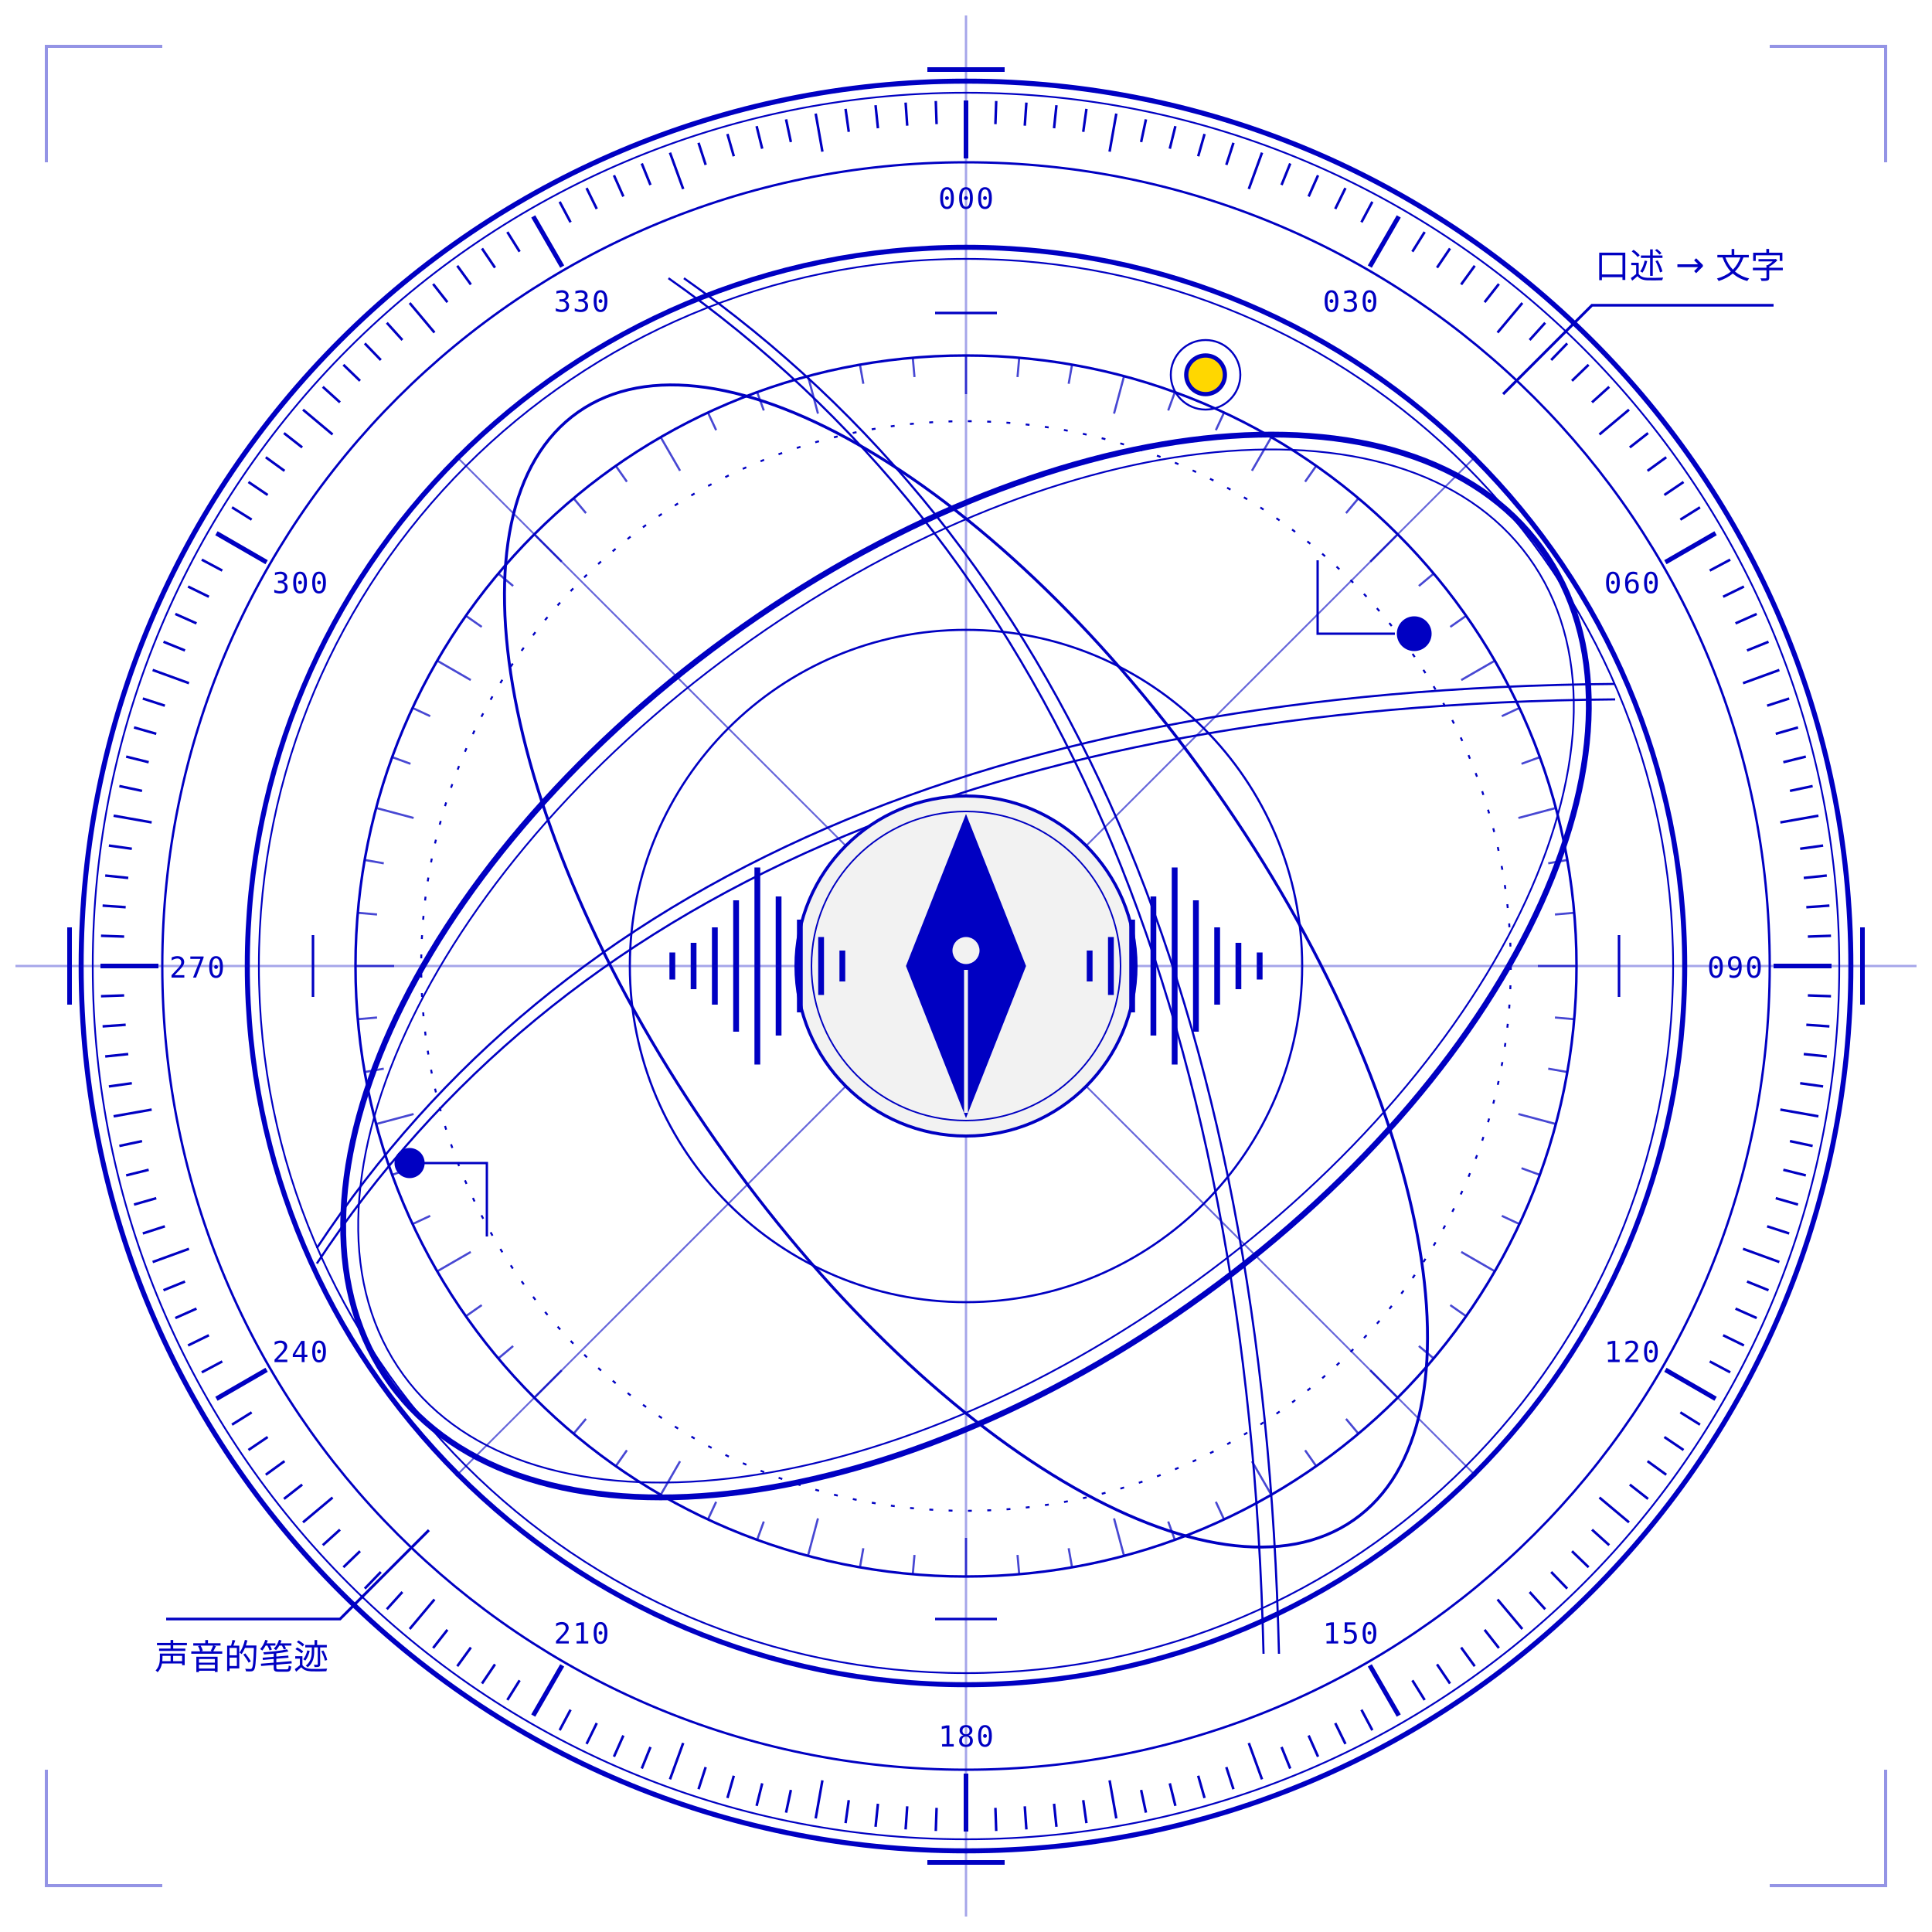
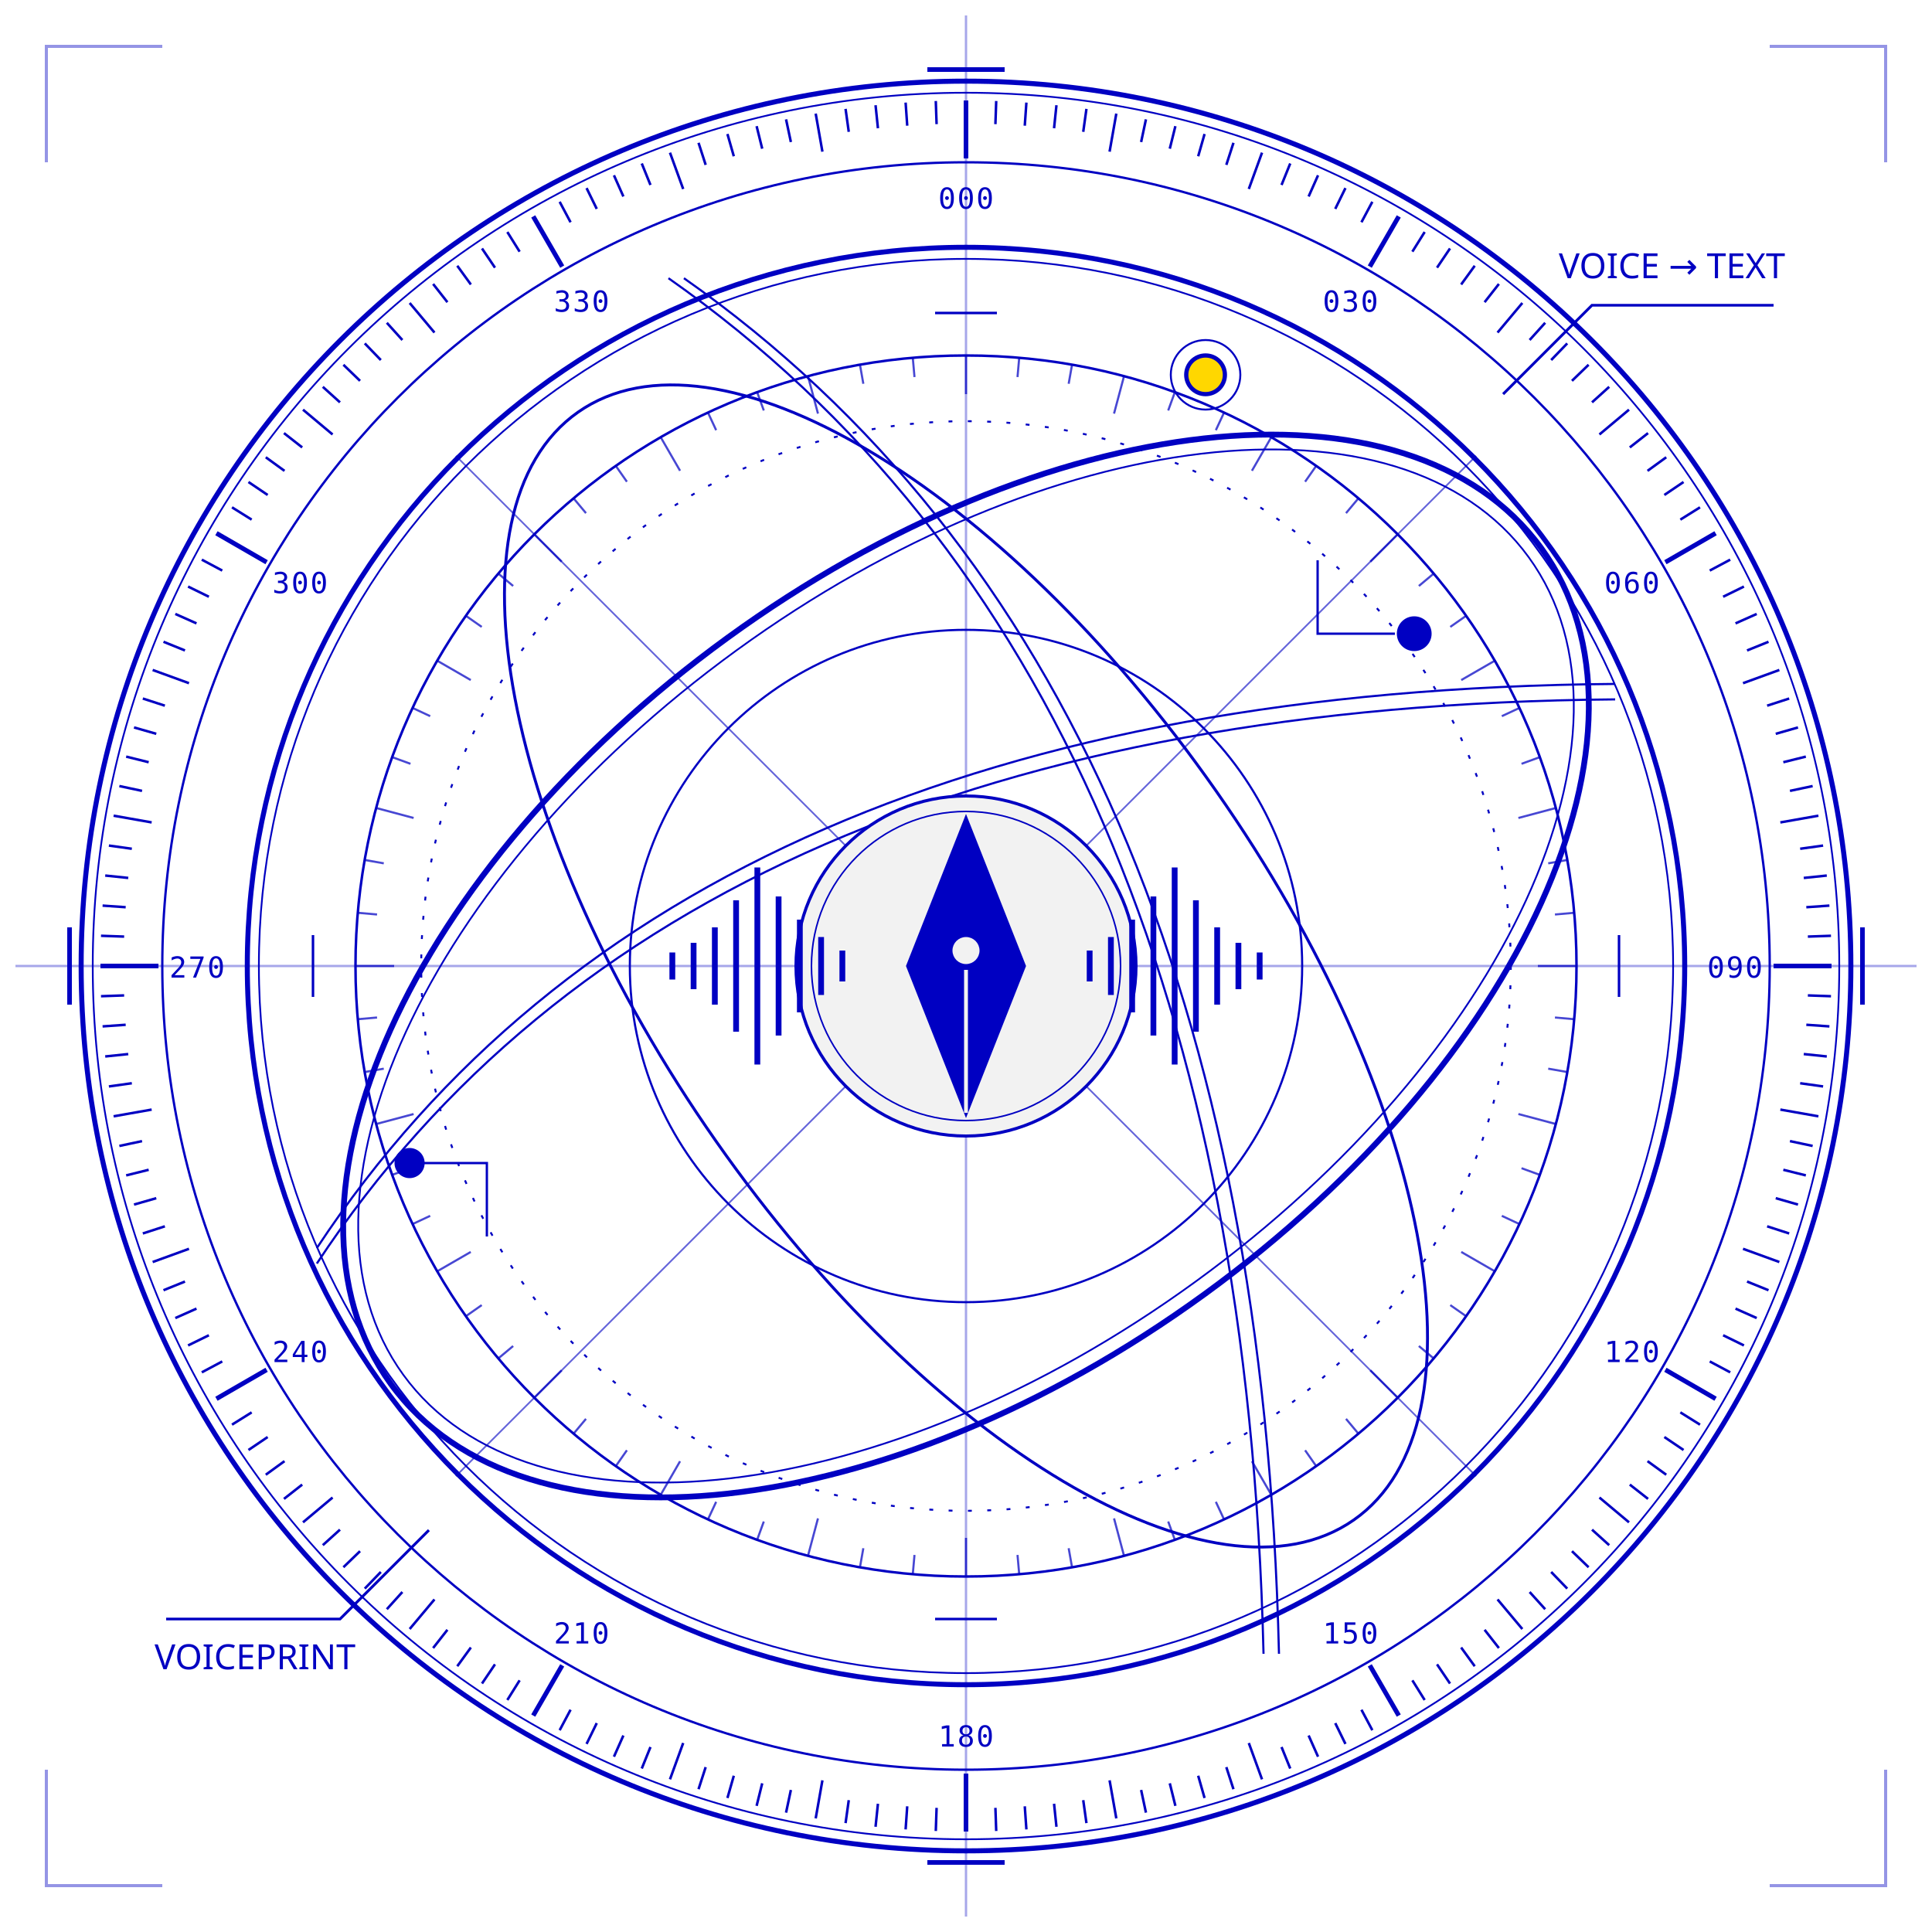
<svg xmlns="http://www.w3.org/2000/svg" viewBox="0 0 500 500" fill="none" aria-label="蓝墨声学星盘，中心笔尖与声纹">
  <g stroke="#0000c2">
    <path d="M12 42V12h30M458 12h30v30M488 458v30h-30M42 488H12v-30" stroke-width=".8" opacity=".42" />
    <path d="M250 4v492M4 250h492" stroke-width=".6" opacity=".35" />
    <circle cx="250" cy="250" r="229" stroke-width="1.3" />
    <circle cx="250" cy="250" r="226" stroke-width=".45" />
    <circle cx="250" cy="250" r="208" stroke-width=".6" />
    <line x1="250.00" y1="41.00" x2="250.00" y2="26.00" stroke-width="1.2" />
    <line x1="257.61" y1="32.13" x2="257.82" y2="26.14" stroke-width="0.65" />
    <line x1="265.21" y1="32.53" x2="265.63" y2="26.55" stroke-width="0.65" />
    <line x1="272.79" y1="33.19" x2="273.41" y2="27.23" stroke-width="0.65" />
    <line x1="280.34" y1="34.12" x2="281.17" y2="28.18" stroke-width="0.65" />
    <line x1="287.16" y1="39.25" x2="288.90" y2="29.40" stroke-width="0.65" />
    <line x1="295.32" y1="36.76" x2="296.57" y2="30.89" stroke-width="0.65" />
    <line x1="302.74" y1="38.48" x2="304.19" y2="32.65" stroke-width="0.65" />
    <line x1="310.09" y1="40.44" x2="311.74" y2="34.68" stroke-width="0.65" />
    <line x1="317.37" y1="42.67" x2="319.22" y2="36.96" stroke-width="0.65" />
    <line x1="323.19" y1="48.91" x2="326.61" y2="39.51" stroke-width="0.65" />
    <line x1="331.66" y1="47.87" x2="333.91" y2="42.31" stroke-width="0.65" />
    <line x1="338.67" y1="50.85" x2="341.11" y2="45.37" stroke-width="0.65" />
    <line x1="345.56" y1="54.06" x2="348.20" y2="48.67" stroke-width="0.65" />
    <line x1="352.34" y1="57.52" x2="355.16" y2="52.22" stroke-width="0.65" />
    <line x1="354.50" y1="69.00" x2="362.00" y2="56.01" stroke-width="1.2" />
    <line x1="365.52" y1="65.13" x2="368.70" y2="60.04" stroke-width="0.65" />
    <line x1="371.90" y1="69.27" x2="375.26" y2="64.30" stroke-width="0.65" />
    <line x1="378.14" y1="73.63" x2="381.66" y2="68.78" stroke-width="0.65" />
    <line x1="384.21" y1="78.21" x2="387.91" y2="73.49" stroke-width="0.65" />
    <line x1="387.56" y1="86.07" x2="393.98" y2="78.41" stroke-width="0.65" />
    <line x1="395.87" y1="87.99" x2="399.89" y2="83.54" stroke-width="0.65" />
    <line x1="401.44" y1="93.18" x2="405.60" y2="88.87" stroke-width="0.65" />
    <line x1="406.82" y1="98.56" x2="411.13" y2="94.40" stroke-width="0.65" />
    <line x1="412.01" y1="104.13" x2="416.46" y2="100.11" stroke-width="0.65" />
    <line x1="413.93" y1="112.44" x2="421.59" y2="106.02" stroke-width="0.65" />
    <line x1="421.79" y1="115.79" x2="426.51" y2="112.09" stroke-width="0.65" />
    <line x1="426.37" y1="121.86" x2="431.22" y2="118.34" stroke-width="0.65" />
    <line x1="430.73" y1="128.10" x2="435.70" y2="124.74" stroke-width="0.65" />
    <line x1="434.87" y1="134.48" x2="439.96" y2="131.30" stroke-width="0.65" />
    <line x1="431.00" y1="145.50" x2="443.99" y2="138.00" stroke-width="1.2" />
    <line x1="442.48" y1="147.66" x2="447.78" y2="144.84" stroke-width="0.65" />
    <line x1="445.94" y1="154.44" x2="451.33" y2="151.80" stroke-width="0.65" />
    <line x1="449.15" y1="161.33" x2="454.63" y2="158.89" stroke-width="0.65" />
    <line x1="452.13" y1="168.34" x2="457.69" y2="166.09" stroke-width="0.65" />
    <line x1="451.09" y1="176.81" x2="460.49" y2="173.39" stroke-width="0.65" />
    <line x1="457.33" y1="182.63" x2="463.04" y2="180.78" stroke-width="0.65" />
    <line x1="459.56" y1="189.91" x2="465.32" y2="188.26" stroke-width="0.65" />
    <line x1="461.52" y1="197.26" x2="467.35" y2="195.81" stroke-width="0.65" />
    <line x1="463.24" y1="204.68" x2="469.11" y2="203.43" stroke-width="0.65" />
    <line x1="460.75" y1="212.84" x2="470.60" y2="211.10" stroke-width="0.65" />
    <line x1="465.88" y1="219.66" x2="471.82" y2="218.83" stroke-width="0.65" />
    <line x1="466.81" y1="227.21" x2="472.77" y2="226.59" stroke-width="0.65" />
    <line x1="467.47" y1="234.79" x2="473.45" y2="234.37" stroke-width="0.65" />
    <line x1="467.87" y1="242.39" x2="473.86" y2="242.18" stroke-width="0.65" />
    <line x1="459.00" y1="250.00" x2="474.00" y2="250.00" stroke-width="1.2" />
    <line x1="467.87" y1="257.61" x2="473.86" y2="257.82" stroke-width="0.65" />
    <line x1="467.47" y1="265.21" x2="473.45" y2="265.63" stroke-width="0.65" />
    <line x1="466.81" y1="272.79" x2="472.77" y2="273.41" stroke-width="0.65" />
    <line x1="465.88" y1="280.34" x2="471.82" y2="281.17" stroke-width="0.65" />
    <line x1="460.75" y1="287.16" x2="470.60" y2="288.90" stroke-width="0.65" />
    <line x1="463.24" y1="295.32" x2="469.11" y2="296.57" stroke-width="0.65" />
    <line x1="461.52" y1="302.74" x2="467.35" y2="304.19" stroke-width="0.65" />
    <line x1="459.56" y1="310.09" x2="465.32" y2="311.74" stroke-width="0.65" />
    <line x1="457.33" y1="317.37" x2="463.04" y2="319.22" stroke-width="0.65" />
    <line x1="451.09" y1="323.19" x2="460.49" y2="326.61" stroke-width="0.65" />
    <line x1="452.13" y1="331.66" x2="457.69" y2="333.91" stroke-width="0.65" />
    <line x1="449.15" y1="338.67" x2="454.63" y2="341.11" stroke-width="0.65" />
    <line x1="445.94" y1="345.56" x2="451.33" y2="348.20" stroke-width="0.65" />
    <line x1="442.48" y1="352.34" x2="447.78" y2="355.16" stroke-width="0.65" />
    <line x1="431.00" y1="354.50" x2="443.99" y2="362.00" stroke-width="1.2" />
    <line x1="434.87" y1="365.52" x2="439.96" y2="368.70" stroke-width="0.65" />
    <line x1="430.73" y1="371.90" x2="435.70" y2="375.26" stroke-width="0.65" />
    <line x1="426.37" y1="378.14" x2="431.22" y2="381.66" stroke-width="0.65" />
    <line x1="421.79" y1="384.21" x2="426.51" y2="387.91" stroke-width="0.65" />
    <line x1="413.93" y1="387.56" x2="421.59" y2="393.98" stroke-width="0.65" />
    <line x1="412.01" y1="395.87" x2="416.46" y2="399.89" stroke-width="0.65" />
    <line x1="406.82" y1="401.44" x2="411.13" y2="405.60" stroke-width="0.65" />
    <line x1="401.44" y1="406.82" x2="405.60" y2="411.13" stroke-width="0.65" />
    <line x1="395.87" y1="412.01" x2="399.89" y2="416.46" stroke-width="0.65" />
    <line x1="387.56" y1="413.93" x2="393.98" y2="421.59" stroke-width="0.65" />
    <line x1="384.21" y1="421.79" x2="387.91" y2="426.51" stroke-width="0.65" />
    <line x1="378.14" y1="426.37" x2="381.66" y2="431.22" stroke-width="0.65" />
    <line x1="371.90" y1="430.73" x2="375.26" y2="435.70" stroke-width="0.65" />
    <line x1="365.52" y1="434.87" x2="368.70" y2="439.96" stroke-width="0.65" />
    <line x1="354.50" y1="431.00" x2="362.00" y2="443.99" stroke-width="1.2" />
    <line x1="352.34" y1="442.48" x2="355.16" y2="447.78" stroke-width="0.65" />
    <line x1="345.56" y1="445.94" x2="348.20" y2="451.33" stroke-width="0.65" />
    <line x1="338.67" y1="449.15" x2="341.11" y2="454.63" stroke-width="0.65" />
    <line x1="331.66" y1="452.13" x2="333.91" y2="457.69" stroke-width="0.65" />
    <line x1="323.19" y1="451.09" x2="326.61" y2="460.49" stroke-width="0.65" />
    <line x1="317.37" y1="457.33" x2="319.22" y2="463.04" stroke-width="0.65" />
    <line x1="310.09" y1="459.56" x2="311.74" y2="465.32" stroke-width="0.65" />
    <line x1="302.74" y1="461.52" x2="304.19" y2="467.35" stroke-width="0.65" />
    <line x1="295.32" y1="463.24" x2="296.57" y2="469.11" stroke-width="0.65" />
    <line x1="287.16" y1="460.75" x2="288.90" y2="470.60" stroke-width="0.65" />
    <line x1="280.34" y1="465.88" x2="281.17" y2="471.82" stroke-width="0.65" />
    <line x1="272.79" y1="466.81" x2="273.41" y2="472.77" stroke-width="0.65" />
    <line x1="265.21" y1="467.47" x2="265.63" y2="473.45" stroke-width="0.65" />
    <line x1="257.61" y1="467.87" x2="257.82" y2="473.86" stroke-width="0.65" />
    <line x1="250.00" y1="459.00" x2="250.00" y2="474.00" stroke-width="1.2" />
    <line x1="242.39" y1="467.87" x2="242.18" y2="473.86" stroke-width="0.65" />
    <line x1="234.79" y1="467.47" x2="234.37" y2="473.45" stroke-width="0.65" />
    <line x1="227.21" y1="466.81" x2="226.59" y2="472.77" stroke-width="0.65" />
    <line x1="219.66" y1="465.88" x2="218.83" y2="471.82" stroke-width="0.65" />
    <line x1="212.84" y1="460.75" x2="211.10" y2="470.60" stroke-width="0.65" />
    <line x1="204.68" y1="463.24" x2="203.43" y2="469.11" stroke-width="0.65" />
    <line x1="197.26" y1="461.52" x2="195.81" y2="467.35" stroke-width="0.65" />
    <line x1="189.91" y1="459.56" x2="188.26" y2="465.32" stroke-width="0.65" />
    <line x1="182.63" y1="457.33" x2="180.78" y2="463.04" stroke-width="0.65" />
    <line x1="176.81" y1="451.09" x2="173.39" y2="460.49" stroke-width="0.65" />
    <line x1="168.34" y1="452.13" x2="166.09" y2="457.69" stroke-width="0.65" />
    <line x1="161.33" y1="449.15" x2="158.89" y2="454.63" stroke-width="0.65" />
    <line x1="154.44" y1="445.94" x2="151.80" y2="451.33" stroke-width="0.65" />
    <line x1="147.66" y1="442.48" x2="144.84" y2="447.78" stroke-width="0.65" />
    <line x1="145.50" y1="431.00" x2="138.00" y2="443.99" stroke-width="1.2" />
    <line x1="134.48" y1="434.87" x2="131.30" y2="439.96" stroke-width="0.65" />
    <line x1="128.10" y1="430.73" x2="124.74" y2="435.70" stroke-width="0.65" />
    <line x1="121.86" y1="426.37" x2="118.34" y2="431.22" stroke-width="0.65" />
    <line x1="115.79" y1="421.79" x2="112.09" y2="426.51" stroke-width="0.65" />
    <line x1="112.44" y1="413.93" x2="106.02" y2="421.59" stroke-width="0.65" />
    <line x1="104.13" y1="412.01" x2="100.11" y2="416.46" stroke-width="0.65" />
    <line x1="98.56" y1="406.82" x2="94.40" y2="411.13" stroke-width="0.65" />
    <line x1="93.18" y1="401.44" x2="88.87" y2="405.60" stroke-width="0.65" />
    <line x1="87.99" y1="395.87" x2="83.54" y2="399.89" stroke-width="0.65" />
    <line x1="86.07" y1="387.56" x2="78.41" y2="393.98" stroke-width="0.65" />
    <line x1="78.21" y1="384.21" x2="73.49" y2="387.91" stroke-width="0.65" />
    <line x1="73.63" y1="378.14" x2="68.78" y2="381.66" stroke-width="0.65" />
    <line x1="69.27" y1="371.90" x2="64.30" y2="375.26" stroke-width="0.65" />
    <line x1="65.13" y1="365.52" x2="60.04" y2="368.70" stroke-width="0.65" />
    <line x1="69.00" y1="354.50" x2="56.01" y2="362.00" stroke-width="1.2" />
    <line x1="57.52" y1="352.34" x2="52.22" y2="355.16" stroke-width="0.65" />
    <line x1="54.06" y1="345.56" x2="48.67" y2="348.20" stroke-width="0.65" />
    <line x1="50.85" y1="338.67" x2="45.37" y2="341.11" stroke-width="0.65" />
    <line x1="47.87" y1="331.66" x2="42.31" y2="333.91" stroke-width="0.65" />
    <line x1="48.91" y1="323.19" x2="39.51" y2="326.61" stroke-width="0.65" />
    <line x1="42.67" y1="317.37" x2="36.96" y2="319.22" stroke-width="0.65" />
    <line x1="40.44" y1="310.09" x2="34.68" y2="311.74" stroke-width="0.65" />
    <line x1="38.48" y1="302.74" x2="32.65" y2="304.19" stroke-width="0.65" />
    <line x1="36.76" y1="295.32" x2="30.89" y2="296.57" stroke-width="0.65" />
    <line x1="39.25" y1="287.16" x2="29.40" y2="288.90" stroke-width="0.65" />
    <line x1="34.12" y1="280.34" x2="28.18" y2="281.17" stroke-width="0.65" />
    <line x1="33.19" y1="272.79" x2="27.23" y2="273.41" stroke-width="0.65" />
    <line x1="32.53" y1="265.21" x2="26.55" y2="265.63" stroke-width="0.65" />
    <line x1="32.13" y1="257.61" x2="26.14" y2="257.82" stroke-width="0.65" />
    <line x1="41.00" y1="250.00" x2="26.00" y2="250.00" stroke-width="1.2" />
    <line x1="32.13" y1="242.39" x2="26.14" y2="242.18" stroke-width="0.65" />
    <line x1="32.53" y1="234.79" x2="26.55" y2="234.37" stroke-width="0.65" />
    <line x1="33.19" y1="227.21" x2="27.23" y2="226.59" stroke-width="0.65" />
    <line x1="34.12" y1="219.66" x2="28.18" y2="218.83" stroke-width="0.65" />
    <line x1="39.25" y1="212.84" x2="29.40" y2="211.10" stroke-width="0.65" />
    <line x1="36.76" y1="204.68" x2="30.89" y2="203.43" stroke-width="0.65" />
    <line x1="38.48" y1="197.26" x2="32.65" y2="195.81" stroke-width="0.65" />
    <line x1="40.44" y1="189.91" x2="34.68" y2="188.26" stroke-width="0.65" />
    <line x1="42.67" y1="182.63" x2="36.96" y2="180.78" stroke-width="0.65" />
    <line x1="48.91" y1="176.81" x2="39.51" y2="173.39" stroke-width="0.65" />
    <line x1="47.87" y1="168.34" x2="42.31" y2="166.09" stroke-width="0.65" />
    <line x1="50.85" y1="161.33" x2="45.37" y2="158.89" stroke-width="0.65" />
    <line x1="54.06" y1="154.44" x2="48.67" y2="151.80" stroke-width="0.65" />
    <line x1="57.52" y1="147.66" x2="52.22" y2="144.84" stroke-width="0.65" />
    <line x1="69.00" y1="145.50" x2="56.01" y2="138.00" stroke-width="1.2" />
    <line x1="65.13" y1="134.48" x2="60.04" y2="131.30" stroke-width="0.65" />
    <line x1="69.27" y1="128.10" x2="64.30" y2="124.74" stroke-width="0.65" />
    <line x1="73.63" y1="121.86" x2="68.78" y2="118.34" stroke-width="0.65" />
    <line x1="78.21" y1="115.79" x2="73.49" y2="112.09" stroke-width="0.65" />
    <line x1="86.07" y1="112.44" x2="78.41" y2="106.02" stroke-width="0.65" />
    <line x1="87.99" y1="104.13" x2="83.54" y2="100.11" stroke-width="0.65" />
    <line x1="93.18" y1="98.56" x2="88.87" y2="94.40" stroke-width="0.65" />
    <line x1="98.56" y1="93.18" x2="94.40" y2="88.87" stroke-width="0.65" />
    <line x1="104.13" y1="87.99" x2="100.11" y2="83.54" stroke-width="0.65" />
    <line x1="112.44" y1="86.07" x2="106.02" y2="78.41" stroke-width="0.65" />
    <line x1="115.79" y1="78.21" x2="112.09" y2="73.49" stroke-width="0.65" />
    <line x1="121.86" y1="73.63" x2="118.34" y2="68.78" stroke-width="0.65" />
    <line x1="128.10" y1="69.27" x2="124.74" y2="64.30" stroke-width="0.65" />
    <line x1="134.48" y1="65.13" x2="131.30" y2="60.04" stroke-width="0.65" />
    <line x1="145.50" y1="69.00" x2="138.00" y2="56.01" stroke-width="1.2" />
    <line x1="147.66" y1="57.52" x2="144.84" y2="52.22" stroke-width="0.65" />
    <line x1="154.44" y1="54.06" x2="151.80" y2="48.67" stroke-width="0.65" />
    <line x1="161.33" y1="50.85" x2="158.89" y2="45.37" stroke-width="0.65" />
    <line x1="168.34" y1="47.87" x2="166.09" y2="42.31" stroke-width="0.65" />
    <line x1="176.81" y1="48.91" x2="173.39" y2="39.51" stroke-width="0.65" />
    <line x1="182.63" y1="42.67" x2="180.78" y2="36.96" stroke-width="0.65" />
    <line x1="189.91" y1="40.44" x2="188.26" y2="34.68" stroke-width="0.65" />
    <line x1="197.26" y1="38.48" x2="195.81" y2="32.65" stroke-width="0.65" />
    <line x1="204.68" y1="36.76" x2="203.43" y2="30.89" stroke-width="0.65" />
    <line x1="212.84" y1="39.25" x2="211.10" y2="29.40" stroke-width="0.65" />
    <line x1="219.66" y1="34.12" x2="218.83" y2="28.18" stroke-width="0.65" />
    <line x1="227.21" y1="33.19" x2="226.59" y2="27.23" stroke-width="0.65" />
    <line x1="234.79" y1="32.53" x2="234.37" y2="26.55" stroke-width="0.65" />
    <line x1="242.39" y1="32.13" x2="242.18" y2="26.14" stroke-width="0.65" />
    <line x1="250.00" y1="102.00" x2="250.00" y2="92.00" stroke-width=".55" opacity=".72" />
    <line x1="263.33" y1="97.58" x2="263.77" y2="92.60" stroke-width=".55" opacity=".72" />
    <line x1="276.57" y1="99.32" x2="277.44" y2="94.40" stroke-width=".55" opacity=".72" />
    <line x1="288.31" y1="107.04" x2="290.89" y2="97.38" stroke-width=".55" opacity=".72" />
    <line x1="302.33" y1="106.23" x2="304.04" y2="101.53" stroke-width=".55" opacity=".72" />
    <line x1="314.66" y1="111.33" x2="316.77" y2="106.80" stroke-width=".55" opacity=".72" />
    <line x1="324.00" y1="121.83" x2="329.00" y2="113.17" stroke-width=".55" opacity=".72" />
    <line x1="337.76" y1="124.67" x2="340.63" y2="120.57" stroke-width=".55" opacity=".72" />
    <line x1="348.35" y1="132.80" x2="351.56" y2="128.96" stroke-width=".55" opacity=".72" />
    <line x1="354.65" y1="145.35" x2="361.72" y2="138.28" stroke-width=".55" opacity=".72" />
    <line x1="367.20" y1="151.65" x2="371.04" y2="148.44" stroke-width=".55" opacity=".72" />
    <line x1="375.33" y1="162.24" x2="379.43" y2="159.37" stroke-width=".55" opacity=".72" />
    <line x1="378.17" y1="176.00" x2="386.83" y2="171.00" stroke-width=".55" opacity=".72" />
    <line x1="388.67" y1="185.34" x2="393.20" y2="183.23" stroke-width=".55" opacity=".72" />
    <line x1="393.77" y1="197.67" x2="398.47" y2="195.96" stroke-width=".55" opacity=".72" />
    <line x1="392.96" y1="211.69" x2="402.62" y2="209.11" stroke-width=".55" opacity=".72" />
    <line x1="400.68" y1="223.43" x2="405.60" y2="222.56" stroke-width=".55" opacity=".72" />
    <line x1="402.42" y1="236.67" x2="407.40" y2="236.23" stroke-width=".55" opacity=".72" />
    <line x1="398.00" y1="250.00" x2="408.00" y2="250.00" stroke-width=".55" opacity=".72" />
    <line x1="402.42" y1="263.33" x2="407.40" y2="263.77" stroke-width=".55" opacity=".72" />
    <line x1="400.68" y1="276.57" x2="405.60" y2="277.44" stroke-width=".55" opacity=".72" />
    <line x1="392.96" y1="288.31" x2="402.62" y2="290.89" stroke-width=".55" opacity=".72" />
    <line x1="393.77" y1="302.33" x2="398.47" y2="304.04" stroke-width=".55" opacity=".72" />
    <line x1="388.67" y1="314.66" x2="393.20" y2="316.77" stroke-width=".55" opacity=".72" />
    <line x1="378.17" y1="324.00" x2="386.83" y2="329.00" stroke-width=".55" opacity=".72" />
    <line x1="375.33" y1="337.76" x2="379.43" y2="340.63" stroke-width=".55" opacity=".72" />
    <line x1="367.20" y1="348.35" x2="371.04" y2="351.56" stroke-width=".55" opacity=".72" />
    <line x1="354.65" y1="354.65" x2="361.72" y2="361.72" stroke-width=".55" opacity=".72" />
    <line x1="348.35" y1="367.20" x2="351.56" y2="371.04" stroke-width=".55" opacity=".72" />
    <line x1="337.76" y1="375.33" x2="340.63" y2="379.43" stroke-width=".55" opacity=".72" />
    <line x1="324.00" y1="378.17" x2="329.00" y2="386.83" stroke-width=".55" opacity=".72" />
    <line x1="314.66" y1="388.67" x2="316.77" y2="393.20" stroke-width=".55" opacity=".72" />
    <line x1="302.33" y1="393.77" x2="304.04" y2="398.47" stroke-width=".55" opacity=".72" />
    <line x1="288.31" y1="392.96" x2="290.89" y2="402.62" stroke-width=".55" opacity=".72" />
    <line x1="276.57" y1="400.68" x2="277.44" y2="405.60" stroke-width=".55" opacity=".72" />
    <line x1="263.33" y1="402.42" x2="263.77" y2="407.40" stroke-width=".55" opacity=".72" />
    <line x1="250.00" y1="398.00" x2="250.00" y2="408.00" stroke-width=".55" opacity=".72" />
    <line x1="236.67" y1="402.42" x2="236.23" y2="407.40" stroke-width=".55" opacity=".72" />
    <line x1="223.43" y1="400.68" x2="222.56" y2="405.60" stroke-width=".55" opacity=".72" />
    <line x1="211.69" y1="392.96" x2="209.11" y2="402.62" stroke-width=".55" opacity=".72" />
    <line x1="197.67" y1="393.77" x2="195.96" y2="398.47" stroke-width=".55" opacity=".72" />
    <line x1="185.34" y1="388.67" x2="183.23" y2="393.20" stroke-width=".55" opacity=".72" />
    <line x1="176.00" y1="378.17" x2="171.00" y2="386.83" stroke-width=".55" opacity=".72" />
    <line x1="162.24" y1="375.33" x2="159.37" y2="379.43" stroke-width=".55" opacity=".72" />
    <line x1="151.65" y1="367.20" x2="148.44" y2="371.04" stroke-width=".55" opacity=".72" />
    <line x1="145.35" y1="354.65" x2="138.28" y2="361.72" stroke-width=".55" opacity=".72" />
    <line x1="132.80" y1="348.35" x2="128.96" y2="351.56" stroke-width=".55" opacity=".72" />
    <line x1="124.67" y1="337.76" x2="120.57" y2="340.63" stroke-width=".55" opacity=".72" />
    <line x1="121.83" y1="324.00" x2="113.17" y2="329.00" stroke-width=".55" opacity=".72" />
    <line x1="111.33" y1="314.66" x2="106.80" y2="316.77" stroke-width=".55" opacity=".72" />
    <line x1="106.23" y1="302.33" x2="101.53" y2="304.04" stroke-width=".55" opacity=".72" />
    <line x1="107.04" y1="288.31" x2="97.38" y2="290.89" stroke-width=".55" opacity=".72" />
    <line x1="99.32" y1="276.57" x2="94.40" y2="277.44" stroke-width=".55" opacity=".72" />
    <line x1="97.58" y1="263.33" x2="92.60" y2="263.77" stroke-width=".55" opacity=".72" />
    <line x1="102.00" y1="250.00" x2="92.00" y2="250.00" stroke-width=".55" opacity=".72" />
    <line x1="97.58" y1="236.67" x2="92.60" y2="236.23" stroke-width=".55" opacity=".72" />
    <line x1="99.32" y1="223.43" x2="94.40" y2="222.56" stroke-width=".55" opacity=".72" />
    <line x1="107.04" y1="211.69" x2="97.38" y2="209.11" stroke-width=".55" opacity=".72" />
    <line x1="106.23" y1="197.67" x2="101.53" y2="195.96" stroke-width=".55" opacity=".72" />
    <line x1="111.33" y1="185.34" x2="106.80" y2="183.23" stroke-width=".55" opacity=".72" />
    <line x1="121.83" y1="176.00" x2="113.17" y2="171.00" stroke-width=".55" opacity=".72" />
    <line x1="124.67" y1="162.24" x2="120.57" y2="159.37" stroke-width=".55" opacity=".72" />
    <line x1="132.80" y1="151.65" x2="128.96" y2="148.44" stroke-width=".55" opacity=".72" />
    <line x1="145.35" y1="145.35" x2="138.28" y2="138.28" stroke-width=".55" opacity=".72" />
    <line x1="151.65" y1="132.80" x2="148.44" y2="128.96" stroke-width=".55" opacity=".72" />
    <line x1="162.24" y1="124.67" x2="159.37" y2="120.57" stroke-width=".55" opacity=".72" />
    <line x1="176.00" y1="121.83" x2="171.00" y2="113.17" stroke-width=".55" opacity=".72" />
    <line x1="185.34" y1="111.33" x2="183.23" y2="106.80" stroke-width=".55" opacity=".72" />
    <line x1="197.67" y1="106.23" x2="195.96" y2="101.53" stroke-width=".55" opacity=".72" />
    <line x1="211.69" y1="107.04" x2="209.11" y2="97.38" stroke-width=".55" opacity=".72" />
    <line x1="223.43" y1="99.32" x2="222.56" y2="94.40" stroke-width=".55" opacity=".72" />
    <line x1="236.67" y1="97.58" x2="236.23" y2="92.60" stroke-width=".55" opacity=".72" />
    <circle cx="250" cy="250" r="186" stroke-width="1.3" />
    <circle cx="250" cy="250" r="183" stroke-width=".45" />
    <circle cx="250" cy="250" r="158" stroke-width=".65" />
    <circle cx="250" cy="250" r="141" stroke-width=".5" stroke-dasharray="1 4" />
    <circle cx="250" cy="250" r="87" stroke-width=".55" />
    <path d="M118 118l264 264M118 382l264-264" stroke-width=".45" opacity=".6" />
    <ellipse cx="250" cy="250" rx="184" ry="105" transform="rotate(-36 250 250)" stroke-width="1.5" />
    <ellipse cx="250" cy="250" rx="180" ry="101" transform="rotate(-36 250 250)" stroke-width=".45" />
    <ellipse cx="250" cy="250" rx="175" ry="79" transform="rotate(55 250 250)" stroke-width=".75" />
    <path d="M82 323Q177 179 418 177M82 327Q177 183 418 181" stroke-width=".55" />
    <path d="M173 72Q321 176 327 428M177 72Q325 176 331 428" stroke-width=".55" />
    <path d="M18 240v20M482 240v20M240 18h20M240 482h20" stroke-width="1.2" />
    <path d="M81 242v16M419 242v16M242 81h16M242 419h16" stroke-width=".65" />
    <g fill="#f2f2f2">
      <circle cx="250" cy="250" r="44" stroke-width=".8" />
      <circle cx="250" cy="250" r="40" stroke-width=".4" />
    </g>
    <line x1="218.0" y1="246.0" x2="218.0" y2="254.0" stroke-width="1.5" />
    <line x1="282.0" y1="246.0" x2="282.0" y2="254.0" stroke-width="1.5" />
    <line x1="212.5" y1="242.5" x2="212.5" y2="257.5" stroke-width="1.5" />
    <line x1="287.5" y1="242.5" x2="287.5" y2="257.5" stroke-width="1.5" />
    <line x1="207.0" y1="238.0" x2="207.0" y2="262.0" stroke-width="1.5" />
    <line x1="293.0" y1="238.0" x2="293.0" y2="262.0" stroke-width="1.5" />
    <line x1="201.5" y1="232.0" x2="201.5" y2="268.0" stroke-width="1.5" />
    <line x1="298.5" y1="232.0" x2="298.5" y2="268.0" stroke-width="1.5" />
    <line x1="196.0" y1="224.5" x2="196.0" y2="275.5" stroke-width="1.5" />
    <line x1="304.0" y1="224.5" x2="304.0" y2="275.5" stroke-width="1.5" />
    <line x1="190.5" y1="233.0" x2="190.5" y2="267.0" stroke-width="1.5" />
    <line x1="309.5" y1="233.0" x2="309.5" y2="267.0" stroke-width="1.5" />
    <line x1="185.0" y1="240.0" x2="185.0" y2="260.0" stroke-width="1.5" />
    <line x1="315.0" y1="240.0" x2="315.0" y2="260.0" stroke-width="1.5" />
    <line x1="179.5" y1="244.0" x2="179.5" y2="256.0" stroke-width="1.5" />
    <line x1="320.5" y1="244.0" x2="320.5" y2="256.0" stroke-width="1.5" />
    <line x1="174.0" y1="246.5" x2="174.0" y2="253.5" stroke-width="1.5" />
    <line x1="326.0" y1="246.5" x2="326.0" y2="253.5" stroke-width="1.5" />
    <path d="M250 212l15 38-15 38-15-38z" fill="#0000c2" stroke-width="1" />
    <path d="M250 288v-37" stroke="#f2f2f2" stroke-width="1" />
    <circle cx="250" cy="246" r="3" fill="#f2f2f2" stroke="#f2f2f2" />
    <circle cx="366" cy="164" r="4" fill="#0000c2" />
    <circle cx="106" cy="301" r="3.4" fill="#0000c2" />
    <circle cx="312" cy="97" r="5" fill="#ffd700" stroke-width="1.1" />
    <circle cx="312" cy="97" r="9" stroke-width=".5" />
    <path d="M361 164h-20v-19M106 301h20v19" stroke-width=".6" />
    <path d="M389 102l23-23h47M111 396l-23 23H43" stroke-width=".7" />
  </g>
  <g fill="#0000c2" font-family="monospace" font-size="7.5" letter-spacing=".4">
    <text x="250.00" y="54.00" text-anchor="middle">000</text>
    <text x="349.50" y="80.66" text-anchor="middle">030</text>
    <text x="422.34" y="153.50" text-anchor="middle">060</text>
    <text x="449.00" y="253.00" text-anchor="middle">090</text>
    <text x="422.34" y="352.50" text-anchor="middle">120</text>
    <text x="349.50" y="425.34" text-anchor="middle">150</text>
    <text x="250.00" y="452.00" text-anchor="middle">180</text>
    <text x="150.50" y="425.34" text-anchor="middle">210</text>
    <text x="77.66" y="352.50" text-anchor="middle">240</text>
    <text x="51.00" y="253.00" text-anchor="middle">270</text>
    <text x="77.66" y="153.50" text-anchor="middle">300</text>
    <text x="150.50" y="80.66" text-anchor="middle">330</text>
  </g>
  <g fill="#0000c2" font-family="PingFang SC,sans-serif" font-size="9">
-     <text x="462" y="72" text-anchor="end">口述 → 文字</text>
-     <text x="40" y="432">声音的笔迹</text>
+     <text x="462" y="72" text-anchor="end">VOICE → TEXT</text>
+     <text x="40" y="432">VOICEPRINT</text>
  </g>
</svg>
